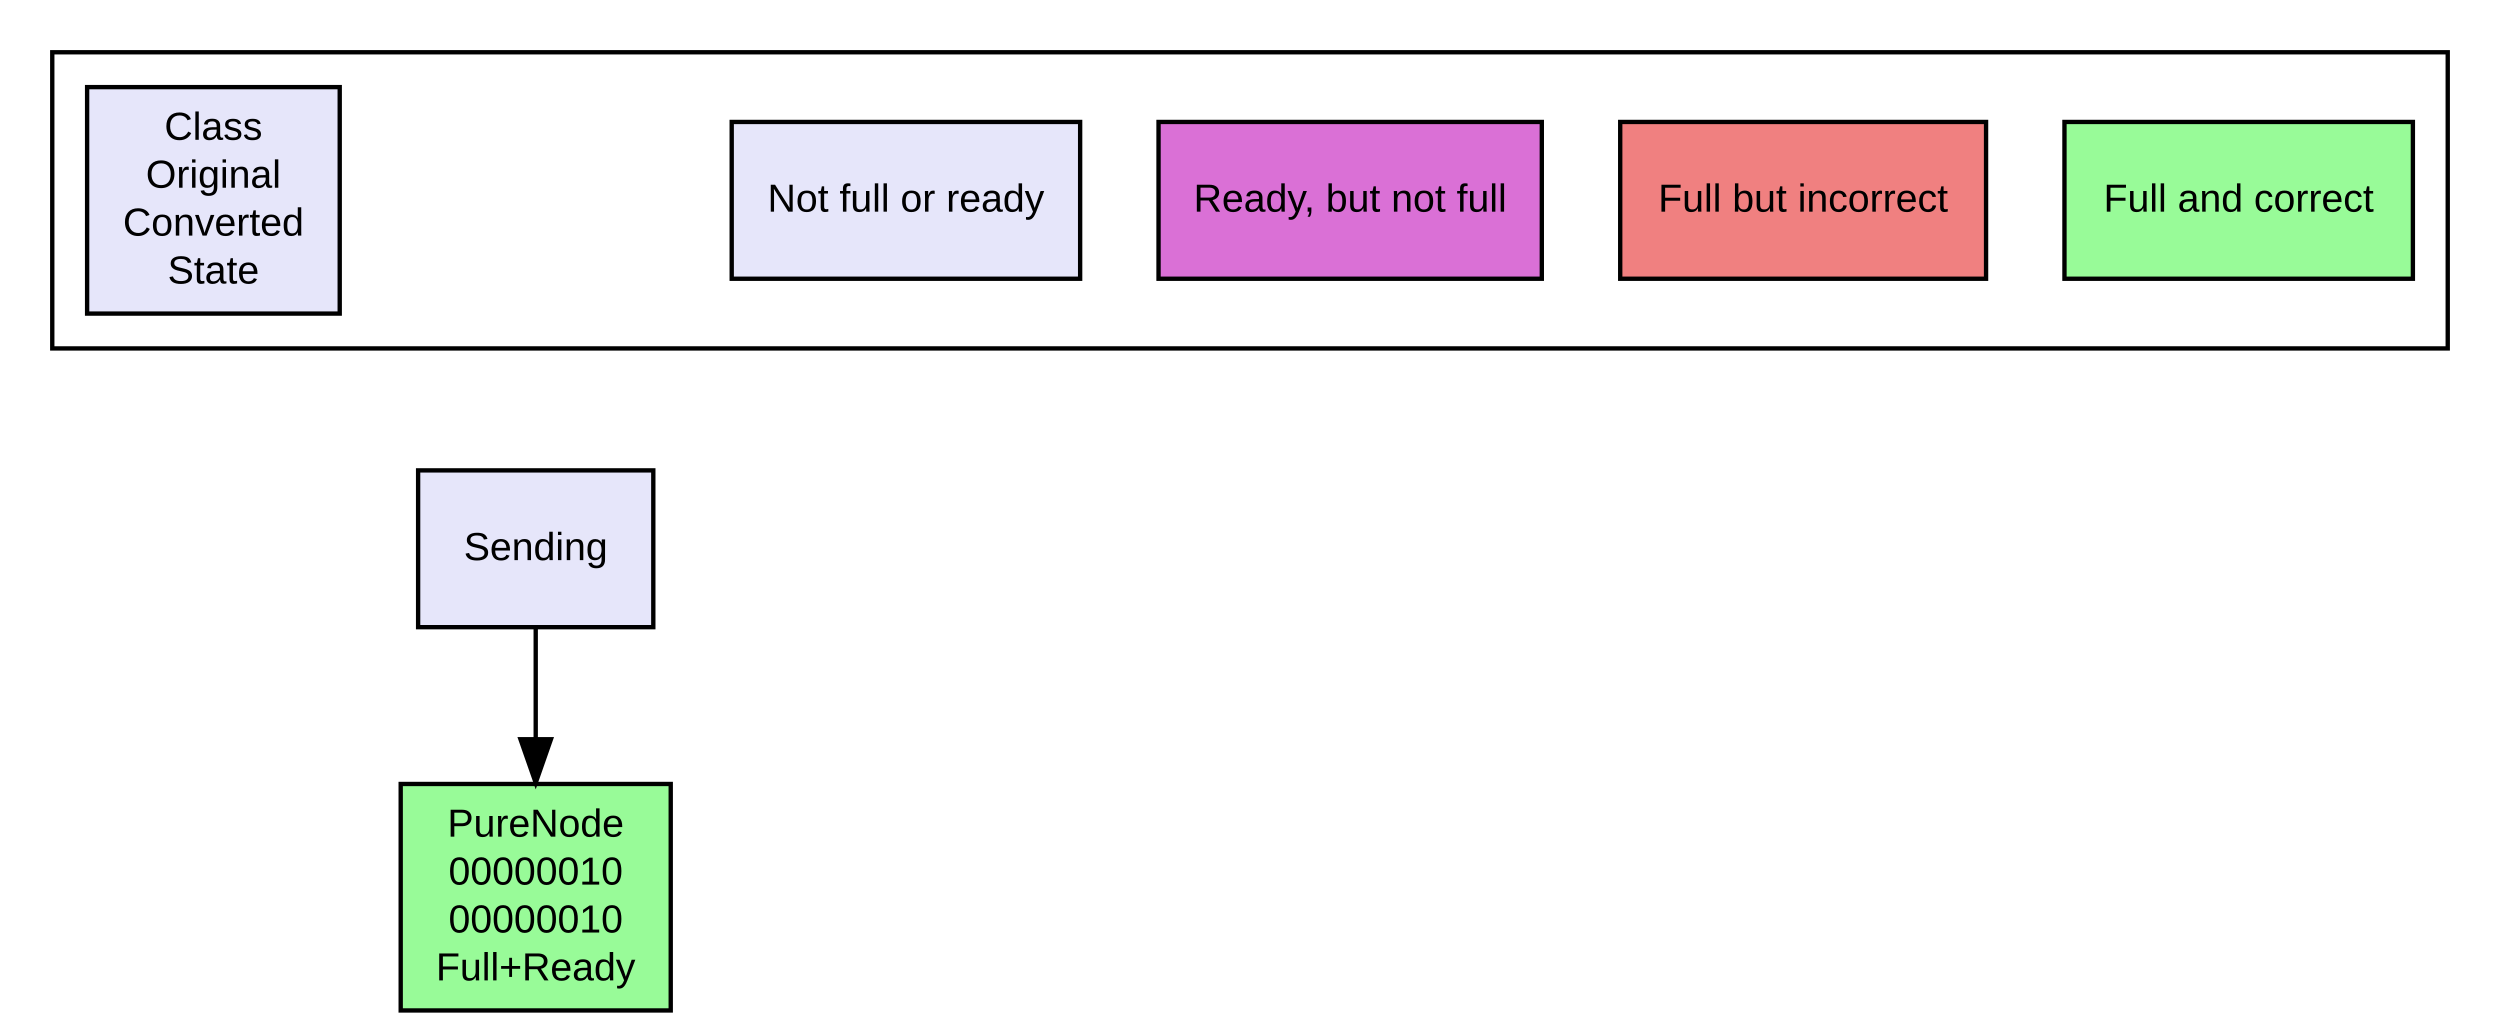
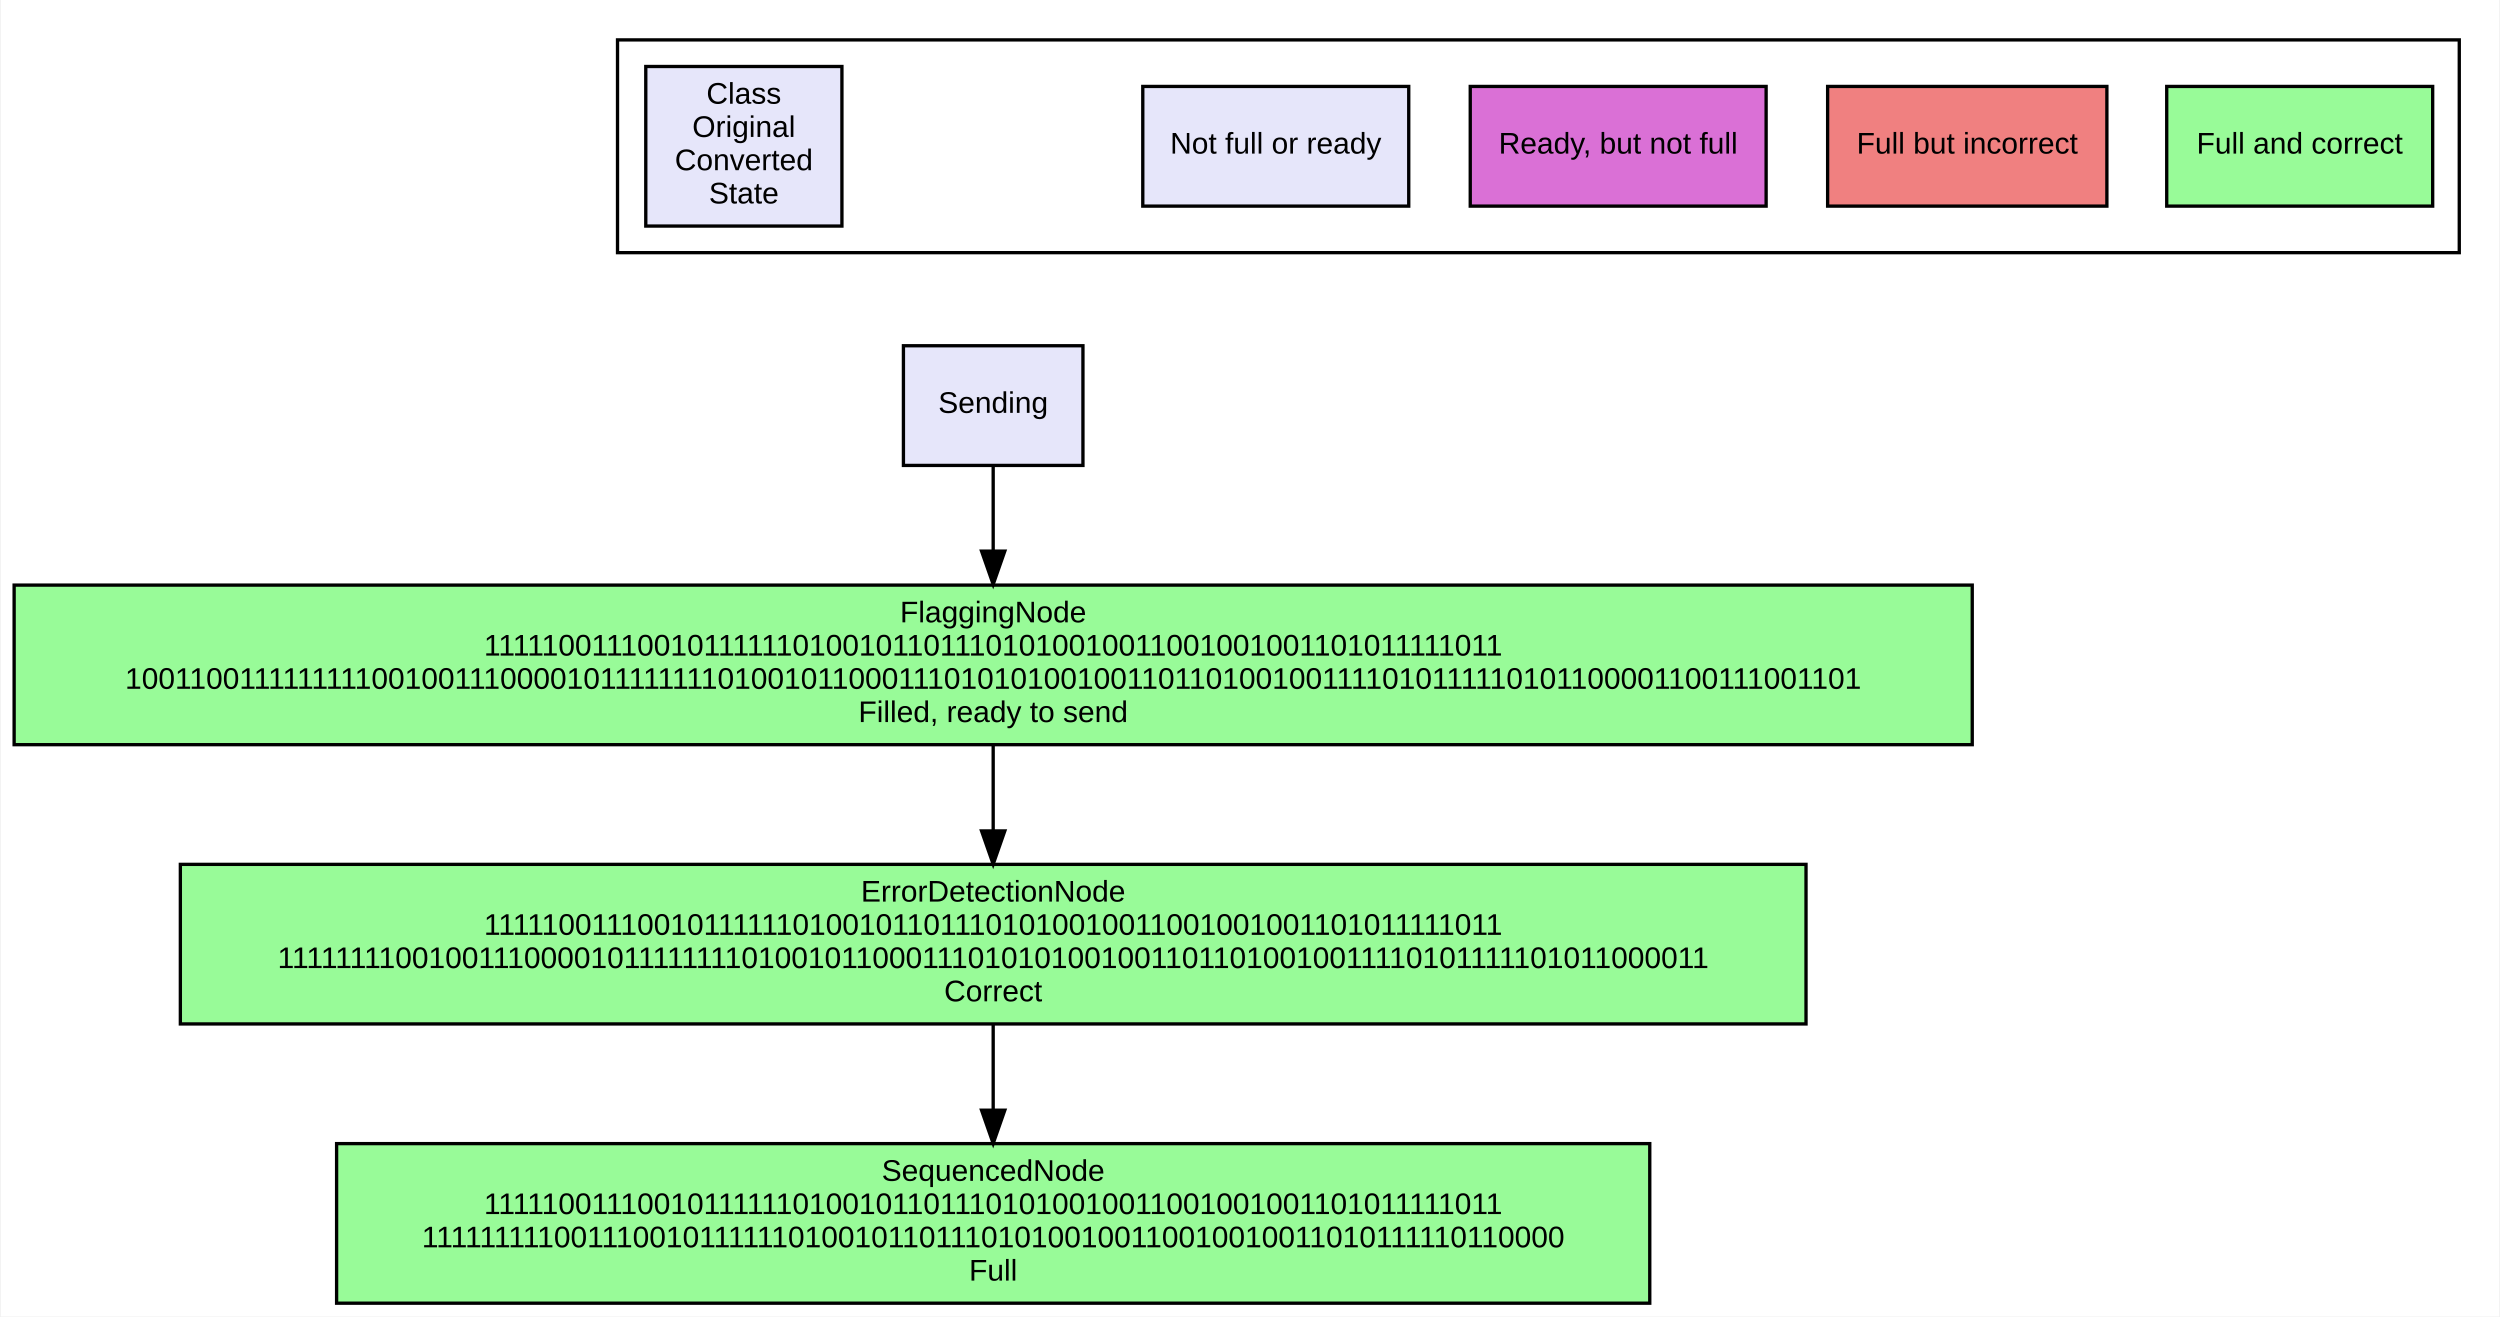
- <svg xmlns="http://www.w3.org/2000/svg" width="574pt" height="236pt" viewBox="0.00 0.00 574.00 236.00">
-   <g id="graph1" class="graph" transform="scale(1 1) rotate(0) translate(4 232)">
-     <polygon fill="white" stroke="white" points="-4,5 -4,-232 571,-232 571,5 -4,5" />
-     <g id="graph2" class="cluster">
-       <polygon fill="none" stroke="black" points="8,-152 8,-220 558,-220 558,-152 8,-152" />
+ <svg xmlns="http://www.w3.org/2000/svg" width="752pt" height="396pt" viewBox="0.00 0.00 751.50 396.00">
+   <g id="graph0" class="graph" transform="scale(1 1) rotate(0) translate(4 392)">
+     <polygon fill="white" stroke="none" points="-4,4 -4,-392 747.5,-392 747.5,4 -4,4" />
+     <g id="clust1" class="cluster">
+       <polygon fill="none" stroke="black" points="181.5,-316 181.5,-380 735.5,-380 735.5,-316 181.5,-316" />
+     </g>
+     <g id="node1" class="node">
+       <polygon fill="PaleGreen" stroke="black" points="727.5,-366 647.5,-366 647.5,-330 727.5,-330 727.5,-366" />
+       <text text-anchor="middle" x="687.5" y="-345.8" font-family="arial" font-size="9.00">Full and correct</text>
    </g>
    <g id="node2" class="node">
-       <polygon fill="PaleGreen" stroke="black" points="550,-204 470,-204 470,-168 550,-168 550,-204" />
-       <text text-anchor="middle" x="510" y="-183.4" font-family="arial" font-size="9.00">Full and correct</text>
+       <polygon fill="LightCoral" stroke="black" points="629.5,-366 545.5,-366 545.5,-330 629.5,-330 629.5,-366" />
+       <text text-anchor="middle" x="587.5" y="-345.8" font-family="arial" font-size="9.00">Full but incorrect</text>
    </g>
    <g id="node3" class="node">
-       <polygon fill="LightCoral" stroke="black" points="452,-204 368,-204 368,-168 452,-168 452,-204" />
-       <text text-anchor="middle" x="410" y="-183.4" font-family="arial" font-size="9.00">Full but incorrect</text>
+       <polygon fill="Orchid" stroke="black" points="527,-366 438,-366 438,-330 527,-330 527,-366" />
+       <text text-anchor="middle" x="482.5" y="-345.8" font-family="arial" font-size="9.00">Ready, but not full</text>
    </g>
    <g id="node4" class="node">
-       <polygon fill="Orchid" stroke="black" points="350,-204 262,-204 262,-168 350,-168 350,-204" />
-       <text text-anchor="middle" x="306" y="-183.4" font-family="arial" font-size="9.00">Ready, but not full</text>
-     </g>
-     <g id="node5" class="node">
-       <polygon fill="Lavender" stroke="black" points="244,-204 164,-204 164,-168 244,-168 244,-204" />
-       <text text-anchor="middle" x="204" y="-183.4" font-family="arial" font-size="9.00">Not full or ready</text>
+       <polygon fill="Lavender" stroke="black" points="419.5,-366 339.5,-366 339.5,-330 419.5,-330 419.5,-366" />
+       <text text-anchor="middle" x="379.5" y="-345.8" font-family="arial" font-size="9.00">Not full or ready</text>
    </g>
    <g id="node10" class="node">
-       <polygon fill="Lavender" stroke="black" points="146,-124 92,-124 92,-88 146,-88 146,-124" />
-       <text text-anchor="middle" x="119" y="-103.4" font-family="arial" font-size="9.00">Sending</text>
+       <polygon fill="Lavender" stroke="black" points="321.5,-288 267.5,-288 267.5,-252 321.5,-252 321.5,-288" />
+       <text text-anchor="middle" x="294.5" y="-267.8" font-family="arial" font-size="9.00">Sending</text>
+     </g>
+     <g id="node6" class="node">
+       <polygon fill="Lavender" stroke="black" points="249,-372 190,-372 190,-324 249,-324 249,-372" />
+       <text text-anchor="middle" x="219.5" y="-360.8" font-family="arial" font-size="9.00">Class</text>
+       <text text-anchor="middle" x="219.5" y="-350.8" font-family="arial" font-size="9.00">Original</text>
+       <text text-anchor="middle" x="219.5" y="-340.8" font-family="arial" font-size="9.00">Converted</text>
+       <text text-anchor="middle" x="219.5" y="-330.8" font-family="arial" font-size="9.00">State</text>
    </g>
    <g id="node7" class="node">
-       <polygon fill="Lavender" stroke="black" points="74,-212 16,-212 16,-160 74,-160 74,-212" />
-       <text text-anchor="middle" x="45" y="-199.9" font-family="arial" font-size="9.00">Class</text>
-       <text text-anchor="middle" x="45" y="-188.9" font-family="arial" font-size="9.00">Original</text>
-       <text text-anchor="middle" x="45" y="-177.9" font-family="arial" font-size="9.00">Converted</text>
-       <text text-anchor="middle" x="45" y="-166.9" font-family="arial" font-size="9.00">State</text>
+       <polygon fill="PaleGreen" stroke="black" points="589,-216 0,-216 0,-168 589,-168 589,-216" />
+       <text text-anchor="middle" x="294.5" y="-204.8" font-family="arial" font-size="9.00">FlaggingNode</text>
+       <text text-anchor="middle" x="294.5" y="-194.8" font-family="arial" font-size="9.00">1111100111001011111101001011011101010010011001001001101011111011</text>
+       <text text-anchor="middle" x="294.5" y="-184.8" font-family="arial" font-size="9.00">1001100111111111001001110000101111111101001011000111010101001001101101001001111010111110101100001100111001101</text>
+       <text text-anchor="middle" x="294.5" y="-174.8" font-family="arial" font-size="9.00">Filled, ready to send</text>
+     </g>
+     <g id="node8" class="node">
+       <polygon fill="PaleGreen" stroke="black" points="539,-132 50,-132 50,-84 539,-84 539,-132" />
+       <text text-anchor="middle" x="294.5" y="-120.8" font-family="arial" font-size="9.00">ErrorDetectionNode</text>
+       <text text-anchor="middle" x="294.5" y="-110.8" font-family="arial" font-size="9.00">1111100111001011111101001011011101010010011001001001101011111011</text>
+       <text text-anchor="middle" x="294.5" y="-100.8" font-family="arial" font-size="9.00">111111110010011100001011111111010010110001110101010010011011010010011110101111101011000011</text>
+       <text text-anchor="middle" x="294.5" y="-90.8" font-family="arial" font-size="9.00">Correct</text>
+     </g>
+     <g id="edge1" class="edge">
+       <path fill="none" stroke="black" d="M294.5,-167.721C294.5,-159.777 294.5,-150.734 294.5,-142.164" />
+       <polygon fill="black" stroke="black" points="298,-142.053 294.5,-132.053 291,-142.053 298,-142.053" />
    </g>
    <g id="node9" class="node">
-       <polygon fill="PaleGreen" stroke="black" points="150,-52 88,-52 88,-2.4869e-14 150,-7.10543e-15 150,-52" />
-       <text text-anchor="middle" x="119" y="-39.9" font-family="arial" font-size="9.00">PureNode</text>
-       <text text-anchor="middle" x="119" y="-28.9" font-family="arial" font-size="9.00">00000010</text>
-       <text text-anchor="middle" x="119" y="-17.9" font-family="arial" font-size="9.00">00000010</text>
-       <text text-anchor="middle" x="119" y="-6.9" font-family="arial" font-size="9.00">Full+Ready</text>
+       <polygon fill="PaleGreen" stroke="black" points="492,-48 97,-48 97,-0 492,-0 492,-48" />
+       <text text-anchor="middle" x="294.5" y="-36.8" font-family="arial" font-size="9.00">SequencedNode</text>
+       <text text-anchor="middle" x="294.5" y="-26.8" font-family="arial" font-size="9.00">1111100111001011111101001011011101010010011001001001101011111011</text>
+       <text text-anchor="middle" x="294.5" y="-16.8" font-family="arial" font-size="9.00">111111111001110010111111010010110111010100100110010010011010111110110000</text>
+       <text text-anchor="middle" x="294.5" y="-6.8" font-family="arial" font-size="9.00">Full</text>
    </g>
-     <g id="edge6" class="edge">
-       <path fill="none" stroke="black" d="M119,-87.847C119,-80.292 119,-71.238 119,-62.417" />
-       <polygon fill="black" stroke="black" points="122.5,-62.275 119,-52.275 115.5,-62.275 122.5,-62.275" />
+     <g id="edge2" class="edge">
+       <path fill="none" stroke="black" d="M294.5,-83.721C294.5,-75.777 294.5,-66.734 294.5,-58.164" />
+       <polygon fill="black" stroke="black" points="298,-58.053 294.5,-48.053 291,-58.053 298,-58.053" />
+     </g>
+     <g id="edge4" class="edge">
+       <path fill="none" stroke="black" d="M294.5,-251.754C294.5,-244.2 294.5,-235.066 294.5,-226.276" />
+       <polygon fill="black" stroke="black" points="298,-226.228 294.5,-216.228 291,-226.228 298,-226.228" />
    </g>
  </g>
</svg>
